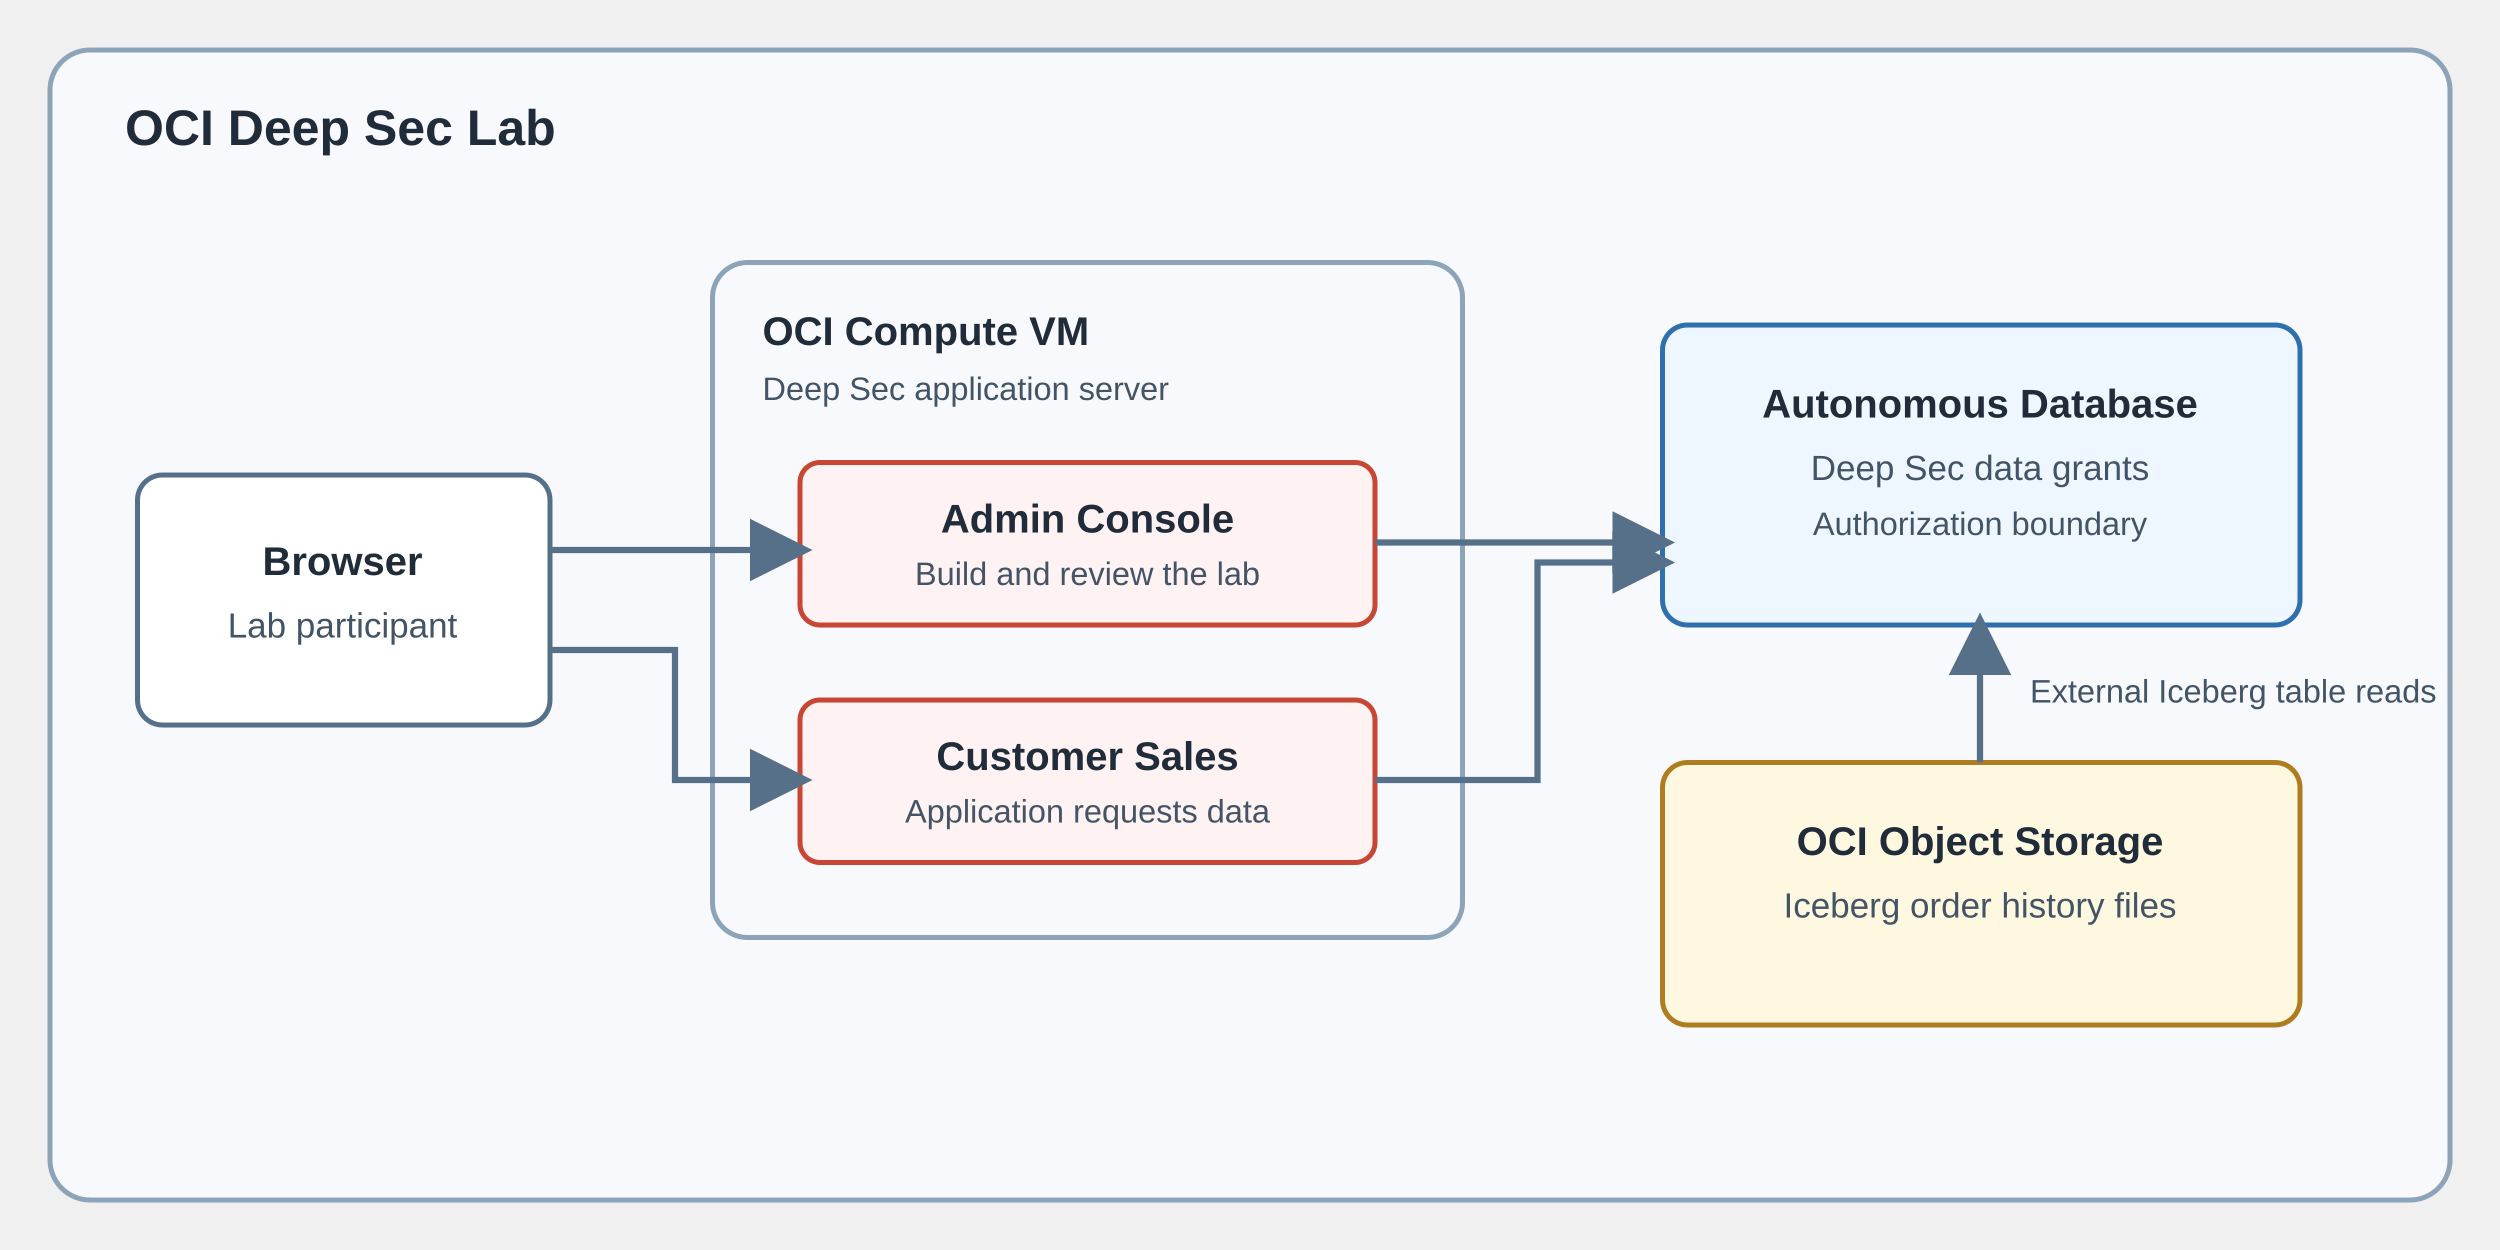
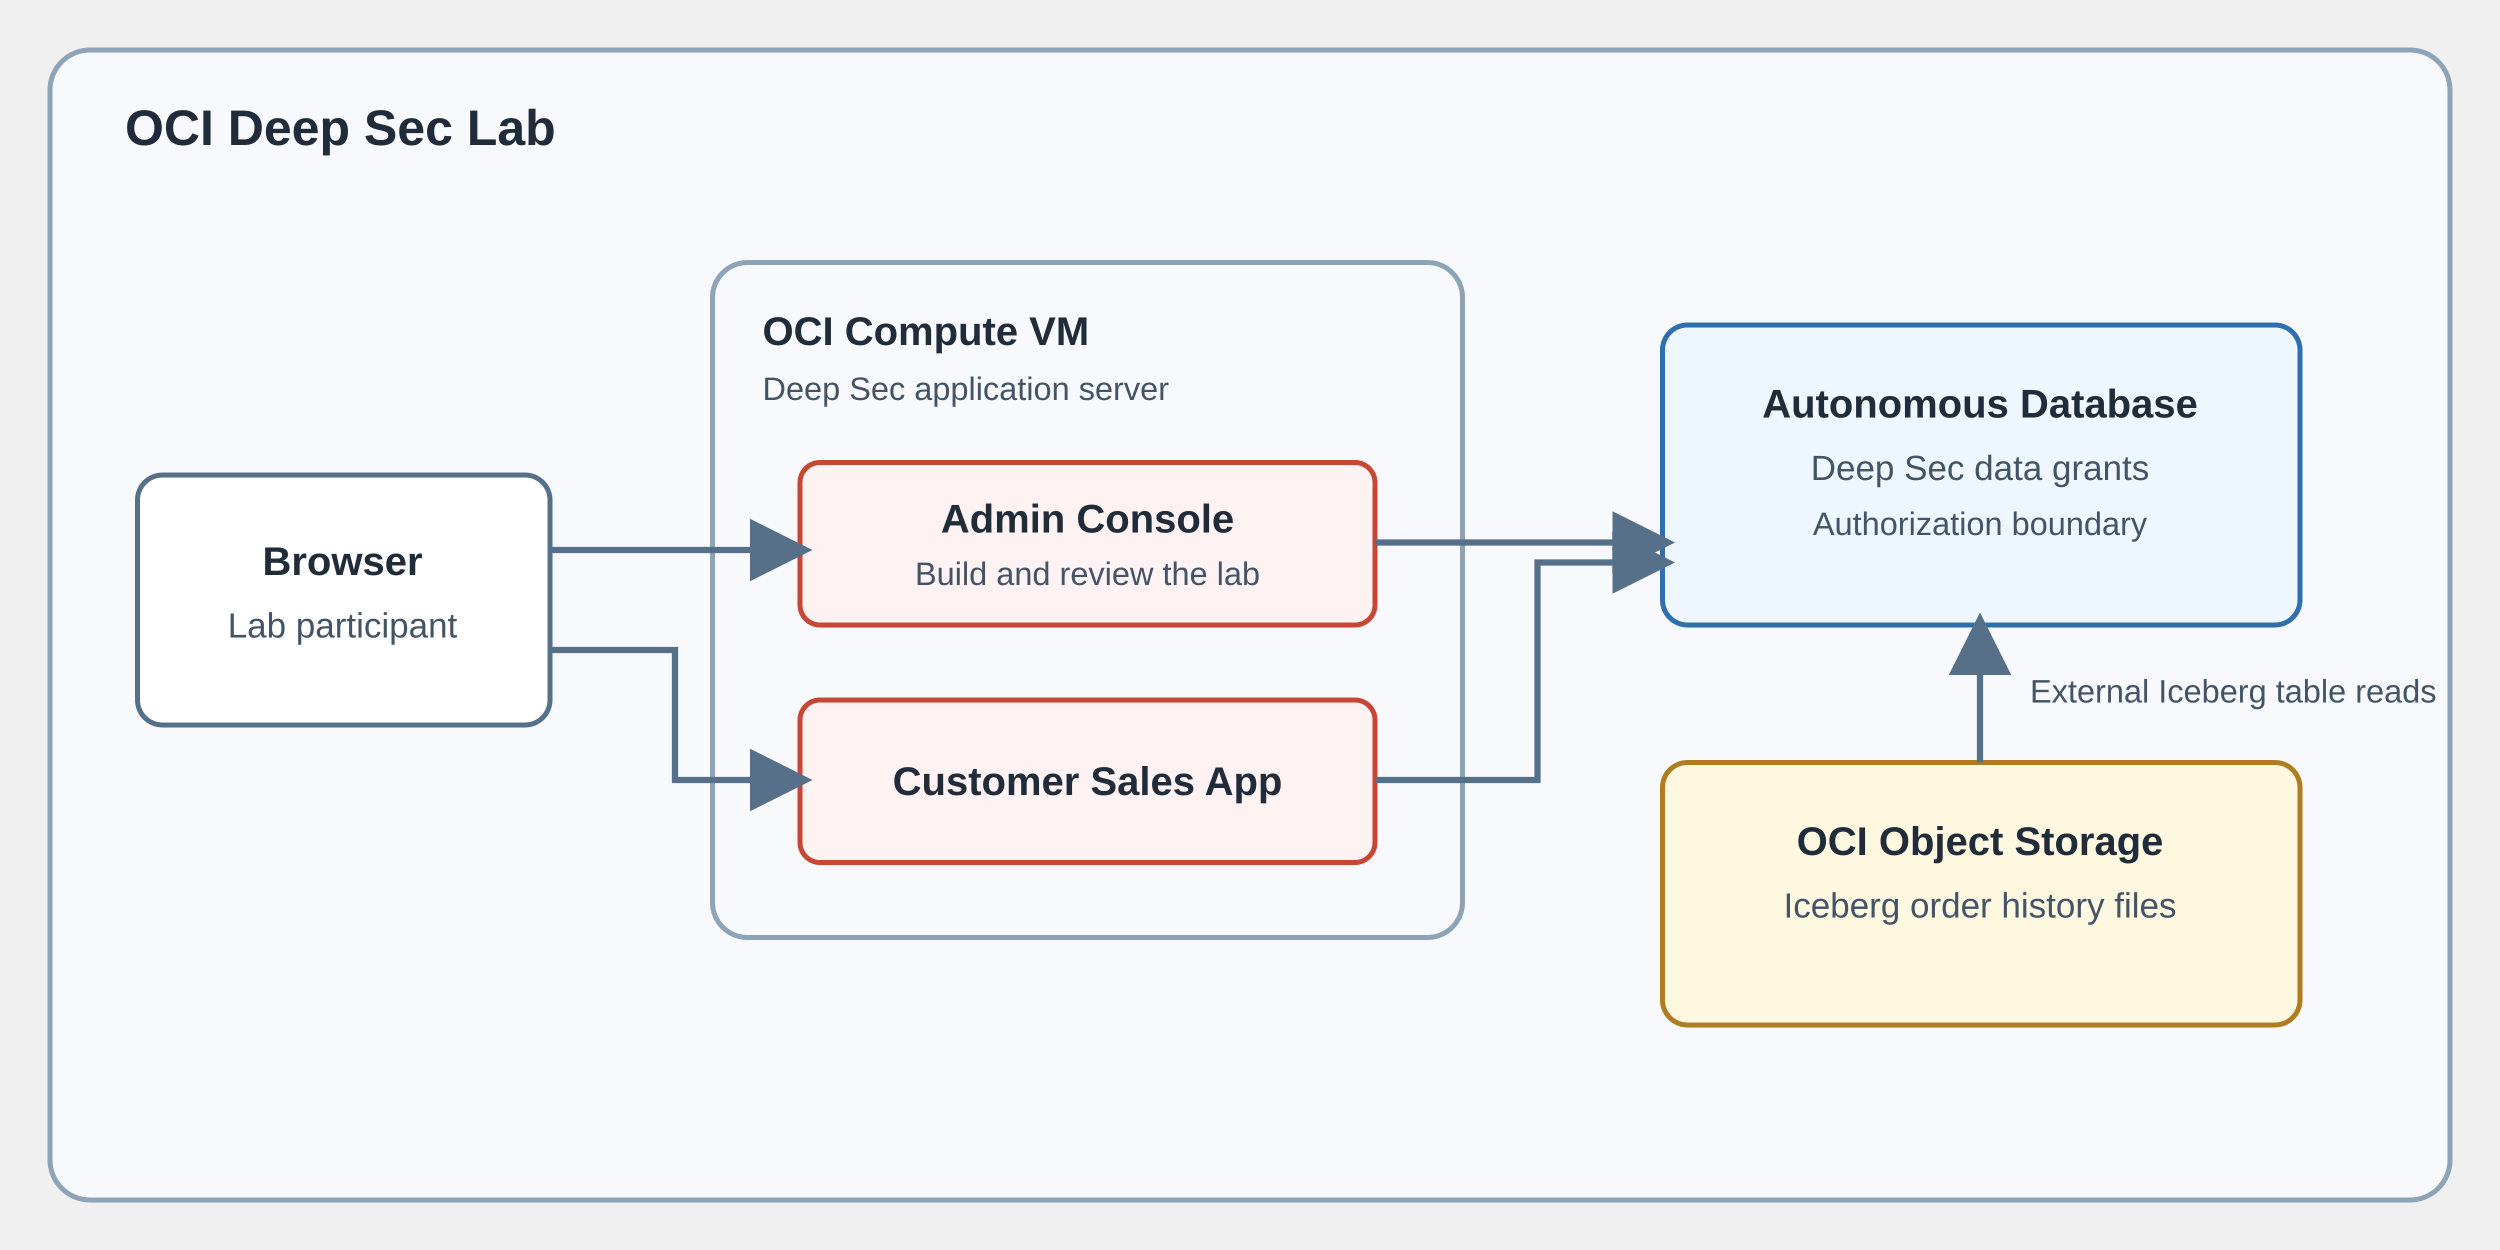
<svg xmlns="http://www.w3.org/2000/svg" viewBox="0 0 1000 500" role="img" aria-labelledby="title desc">
  <defs>
    <marker id="arrow" markerWidth="10" markerHeight="10" refX="8" refY="5" orient="auto">
      <path d="M0,0 L10,5 L0,10 Z" fill="#56708a" />
    </marker>
    <style>
      .frame { fill: #f7f9fc; stroke: #8da3b8; stroke-width: 2; }
      .box { fill: #fff; stroke: #56708a; stroke-width: 2; }
      .app { fill: #fef2f2; stroke: #c74634; stroke-width: 2; }
      .service { fill: #eef6ff; stroke: #2f6fae; stroke-width: 2; }
      .storage { fill: #fff8e1; stroke: #af7d20; stroke-width: 2; }
      .title { fill: #202c39; font: 700 20px Arial, sans-serif; }
      .label { fill: #202c39; font: 700 16px Arial, sans-serif; }
      .copy { fill: #425466; font: 14px Arial, sans-serif; }
      .small { fill: #425466; font: 13px Arial, sans-serif; }
      .line { fill: none; stroke: #56708a; stroke-width: 2.5; marker-end: url(#arrow); }
    </style>
  </defs>
  <rect x="20" y="20" width="960" height="460" rx="16" class="frame" />
  <text x="50" y="58" class="title">OCI Deep Sec Lab</text>
  <rect x="55" y="190" width="165" height="100" rx="10" class="box" />
  <text x="137" y="230" text-anchor="middle" class="label">Browser</text>
  <text x="137" y="255" text-anchor="middle" class="copy">Lab participant</text>
  <rect x="285" y="105" width="300" height="270" rx="14" class="frame" />
  <text x="305" y="138" class="label">OCI Compute VM</text>
  <text x="305" y="160" class="small">Deep Sec application server</text>
  <rect x="320" y="185" width="230" height="65" rx="8" class="app" />
  <text x="435" y="213" text-anchor="middle" class="label">Admin Console</text>
  <text x="435" y="234" text-anchor="middle" class="small">Build and review the lab</text>
  <rect x="320" y="280" width="230" height="65" rx="8" class="app" />
-   <text x="435" y="308" text-anchor="middle" class="label">Customer Sales</text>
-   <text x="435" y="329" text-anchor="middle" class="small">Application requests data</text>
+   <text x="435" y="318" text-anchor="middle" class="label">Customer Sales App</text>
  <rect x="665" y="130" width="255" height="120" rx="10" class="service" />
  <text x="792" y="167" text-anchor="middle" class="label">Autonomous Database</text>
  <text x="792" y="192" text-anchor="middle" class="copy">Deep Sec data grants</text>
  <text x="792" y="214" text-anchor="middle" class="small">Authorization boundary</text>
  <rect x="665" y="305" width="255" height="105" rx="10" class="storage" />
  <text x="792" y="342" text-anchor="middle" class="label">OCI Object Storage</text>
  <text x="792" y="367" text-anchor="middle" class="copy">Iceberg order history files</text>
  <path d="M220 220 H320" class="line" />
  <path d="M220 260 H270 V312 H320" class="line" />
  <path d="M550 217 H665" class="line" />
  <path d="M550 312 H615 V225 H665" class="line" />
  <path d="M792 305 V250" class="line" />
  <text x="812" y="281" class="small">External Iceberg table reads</text>
</svg>
